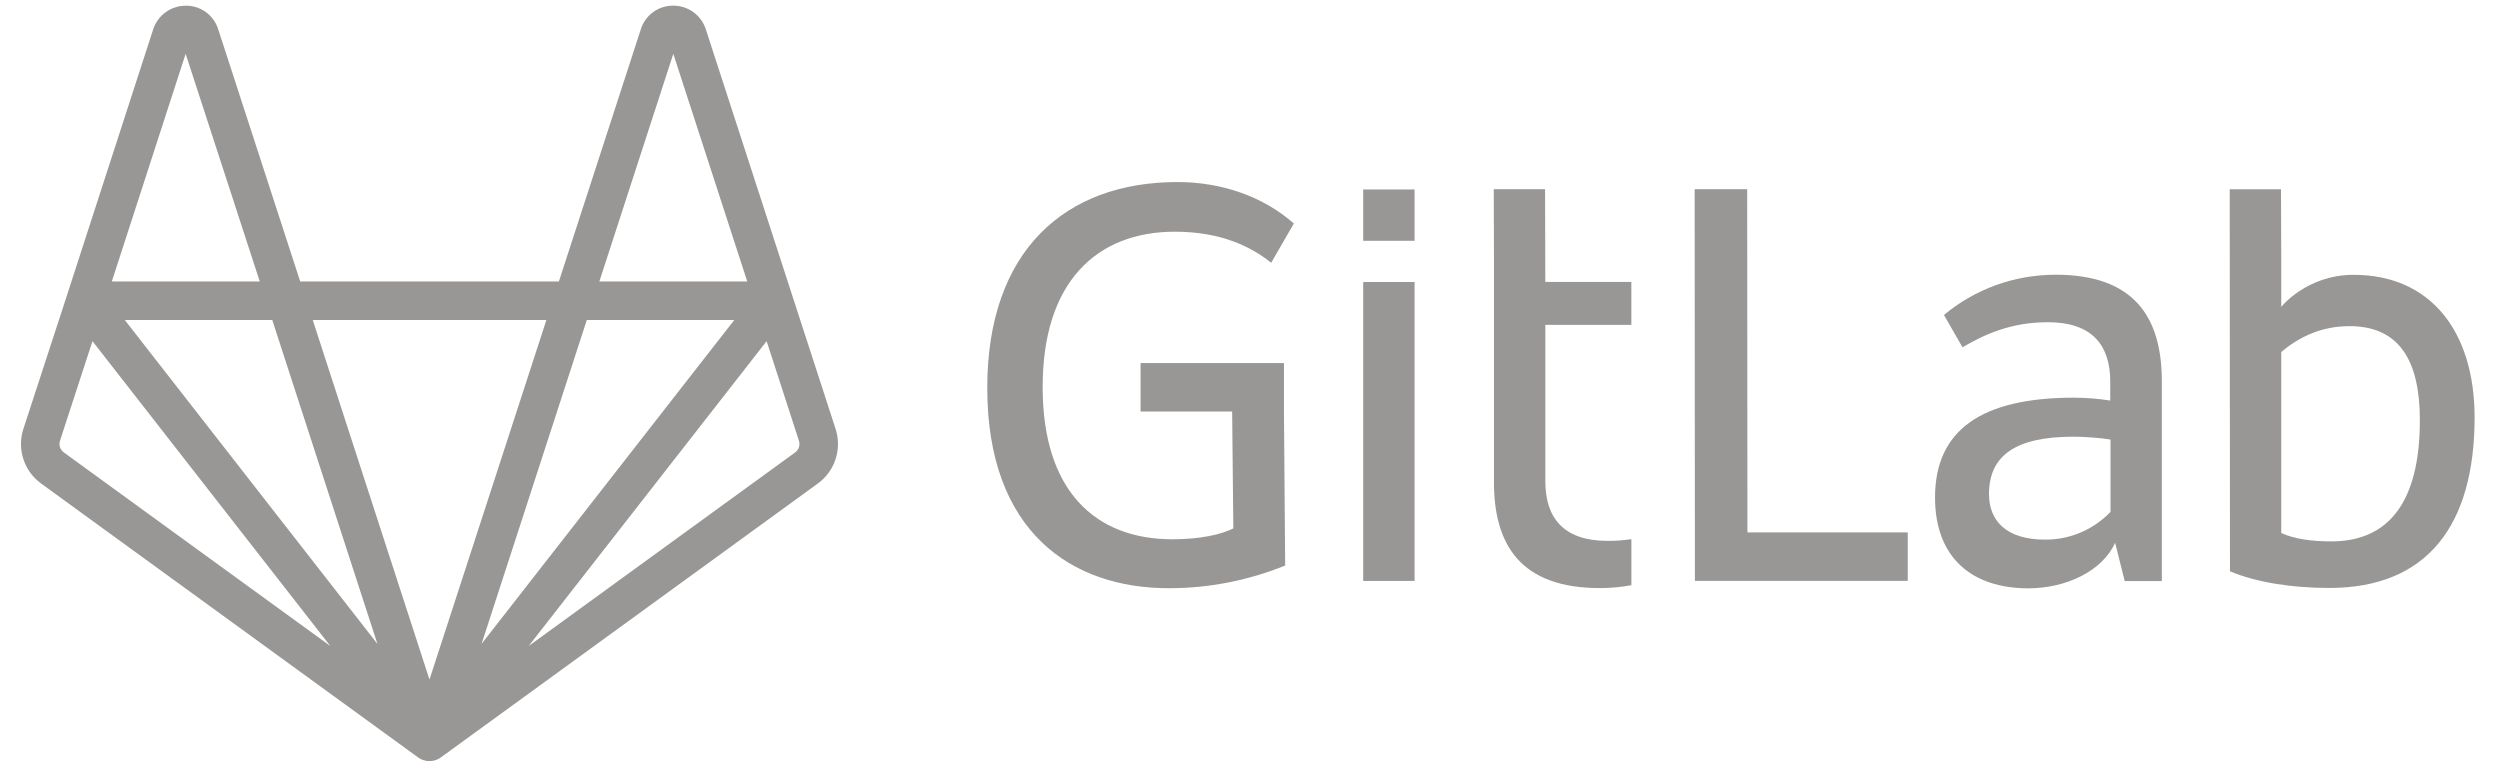
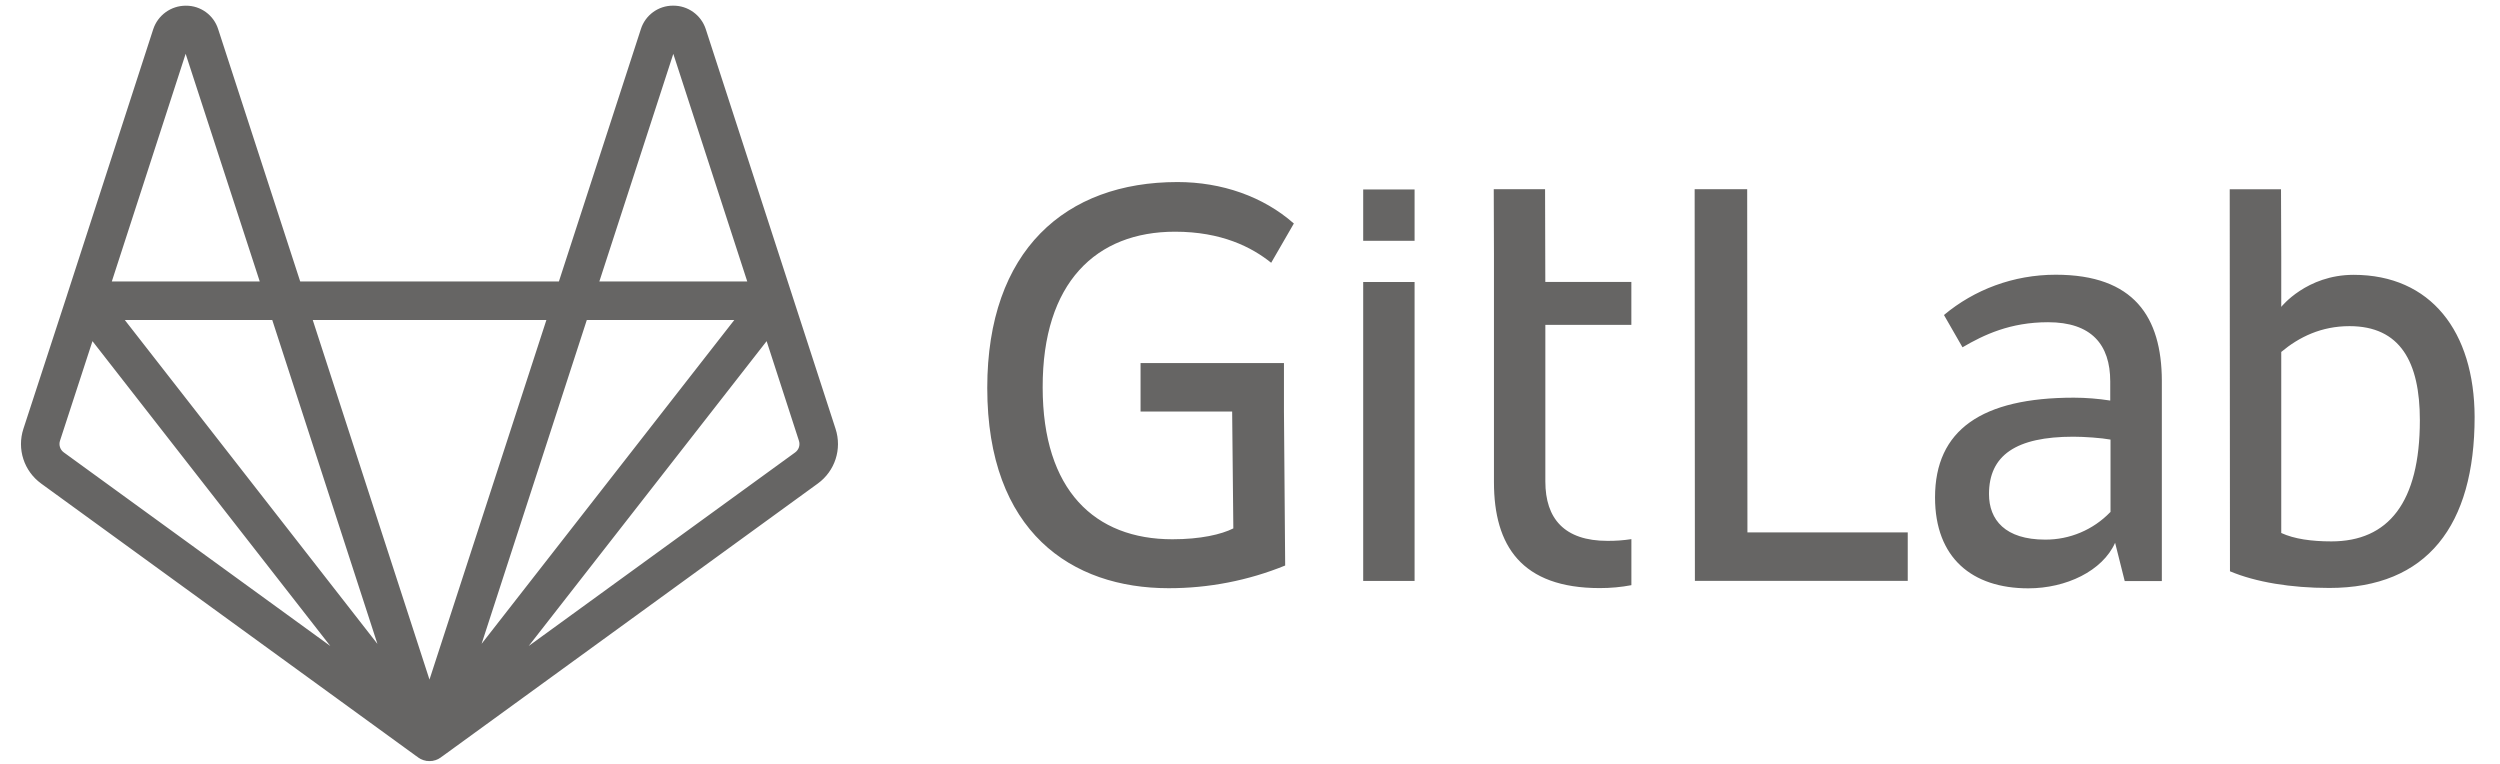
<svg xmlns="http://www.w3.org/2000/svg" width="72" height="22" fill="none">
-   <path d="m24.064 12.35-1.253-3.858.002.005-.002-.006L20.324.833a.98.98 0 0 0-.94-.67.967.967 0 0 0-.927.676l-2.361 7.268h-7.45L6.283.84a.967.967 0 0 0-.928-.676h-.005a.987.987 0 0 0-.937.677l-2.48 7.65v.001l-.002.006.002-.005L.674 12.35c-.19.583.016 1.216.511 1.576l10.858 7.889.005.003.013.01-.012-.01.002.002h.002v.001a.581.581 0 0 0 .052.032l.007.005.005.002.003.002h.003l.006.003.03.013c.008.003.017.008.027.01v.001l.005.002.006.002h.002l.008.003h.003l.04.01.015.004h.003l.005.002.008.002H12.29a.547.547 0 0 0 .157 0H12.456l.008-.002.005-.002h.002l.017-.004.039-.01h.003l.008-.002h.002l.006-.003.004-.002h.001l.03-.012.026-.011.007-.003.002-.001.004-.002.005-.002.007-.005a.575.575 0 0 0 .052-.032l.004-.002.001-.001.005-.003 10.86-7.89c.494-.359.7-.992.51-1.575Zm-4.673-10.8 2.13 6.557h-4.26l2.13-6.556Zm1.757 7.666-.87 1.114-6.408 8.212L16.9 9.216h4.247ZM11.84 21.538l.002.005-.002-.005Zm-.972-2.996L3.594 9.216h4.247l3.028 9.326ZM5.347 1.551l2.134 6.556H3.22l2.126-6.556Zm-3.51 11.478a.3.3 0 0 1-.109-.336l.935-2.868 6.85 8.78-7.676-5.576ZM12.024 21.8a.362.362 0 0 1-.007-.005l-.001-.001-.012-.011a.515.515 0 0 1-.024-.021l.002.001.003.002c.016.016.033.03.05.043l.003.003-.014-.01Zm.345-2.228-1.782-5.488-1.58-4.868h6.729l-3.367 10.356Zm.364 2.21-.012.012h-.002l-.006.006-.014.01.002-.001a.547.547 0 0 0 .05-.043l.003-.002.002-.002a.504.504 0 0 1-.023.02Zm10.169-8.753-7.675 5.575 6.852-8.779.93 2.868a.3.3 0 0 1-.107.336ZM50.319 5.449h-1.513l.007 11.28h6.13v-1.395h-4.617l-.007-9.885ZM60.775 14.75a2.582 2.582 0 0 1-1.874.791c-1.152 0-1.618-.569-1.618-1.312 0-1.117.778-1.652 2.43-1.652.313 0 .813.035 1.07.083v2.09h-.008Zm-1.569-6.838c-1.221 0-2.346.43-3.22 1.16l.534.93c.618-.361 1.374-.722 2.464-.722 1.243 0 1.791.638 1.791 1.707v.549a6.901 6.901 0 0 0-1.048-.083c-2.652 0-3.998.93-3.998 2.873 0 1.743 1.069 2.618 2.686 2.618 1.09 0 2.138-.5 2.5-1.312l.277 1.103h1.069V10.96c-.007-1.826-.798-3.048-3.055-3.048ZM67.144 15.592c-.569 0-1.069-.069-1.444-.242V10.136c.514-.43 1.153-.743 1.965-.743 1.465 0 2.027 1.035 2.027 2.708 0 2.374-.91 3.491-2.548 3.491Zm.639-7.677c-1.354 0-2.083.923-2.083.923V7.38l-.007-1.93H64.216l.007 11.003c.743.313 1.756.48 2.86.48 2.825 0 4.186-1.806 4.186-4.923-.007-2.464-1.264-4.095-3.485-4.095ZM33.84 6.673c1.34 0 2.208.444 2.77.895l.653-1.131c-.882-.778-2.076-1.194-3.353-1.194-3.221 0-5.477 1.964-5.477 5.928 0 4.152 2.436 5.769 5.22 5.769a8.871 8.871 0 0 0 3.36-.653l-.035-4.435v-1.396h-4.13v1.396h2.638l.034 3.366c-.347.174-.944.313-1.756.313-2.235 0-3.735-1.41-3.735-4.374-.007-3.02 1.541-4.484 3.811-4.484ZM44.498 5.448H43.02l.006 1.895v6.546c0 1.826.792 3.048 3.048 3.048.313 0 .618-.028.91-.084v-1.326a4.319 4.319 0 0 1-.688.05c-1.242 0-1.79-.64-1.79-1.709V9.356h2.477V8.12h-2.478l-.007-2.672ZM39.26 16.73h1.48V8.122h-1.48v8.608ZM39.26 6.935h1.48V5.456h-1.48v1.479Z" fill="#999795" />
+   <path d="m24.064 12.35-1.253-3.858.002.005-.002-.006L20.324.833a.98.98 0 0 0-.94-.67.967.967 0 0 0-.927.676l-2.361 7.268h-7.45L6.283.84a.967.967 0 0 0-.928-.676h-.005a.987.987 0 0 0-.937.677l-2.48 7.65v.001l-.002.006.002-.005L.674 12.35c-.19.583.016 1.216.511 1.576l10.858 7.889.005.003.013.01-.012-.01.002.002h.002v.001a.581.581 0 0 0 .052.032l.007.005.005.002.003.002h.003l.006.003.03.013c.008.003.017.008.027.01v.001l.005.002.006.002h.002l.008.003h.003l.04.01.015.004h.003l.005.002.008.002H12.29a.547.547 0 0 0 .157 0H12.456l.008-.002.005-.002h.002l.017-.004.039-.01h.003l.008-.002h.002l.006-.003.004-.002h.001l.03-.012.026-.011.007-.003.002-.001.004-.002.005-.002.007-.005a.575.575 0 0 0 .052-.032l.004-.002.001-.001.005-.003 10.86-7.89c.494-.359.7-.992.51-1.575Zm-4.673-10.8 2.13 6.557h-4.26l2.13-6.556Zm1.757 7.666-.87 1.114-6.408 8.212L16.9 9.216h4.247ZM11.84 21.538l.002.005-.002-.005Zm-.972-2.996L3.594 9.216h4.247l3.028 9.326ZM5.347 1.551l2.134 6.556H3.22l2.126-6.556Zm-3.51 11.478a.3.3 0 0 1-.109-.336l.935-2.868 6.85 8.78-7.676-5.576ZM12.024 21.8a.362.362 0 0 1-.007-.005l-.001-.001-.012-.011a.515.515 0 0 1-.024-.021l.002.001.003.002c.016.016.033.03.05.043l.003.003-.014-.01Zm.345-2.228-1.782-5.488-1.58-4.868h6.729l-3.367 10.356Zm.364 2.21-.012.012h-.002l-.006.006-.014.01.002-.001a.547.547 0 0 0 .05-.043l.003-.002.002-.002a.504.504 0 0 1-.023.02Zm10.169-8.753-7.675 5.575 6.852-8.779.93 2.868a.3.3 0 0 1-.107.336ZM50.319 5.449h-1.513l.007 11.28h6.13v-1.395h-4.617l-.007-9.885ZM60.775 14.75a2.582 2.582 0 0 1-1.874.791c-1.152 0-1.618-.569-1.618-1.312 0-1.117.778-1.652 2.43-1.652.313 0 .813.035 1.07.083v2.09h-.008Zm-1.569-6.838c-1.221 0-2.346.43-3.22 1.16l.534.93c.618-.361 1.374-.722 2.464-.722 1.243 0 1.791.638 1.791 1.707v.549a6.901 6.901 0 0 0-1.048-.083c-2.652 0-3.998.93-3.998 2.873 0 1.743 1.069 2.618 2.686 2.618 1.09 0 2.138-.5 2.5-1.312l.277 1.103h1.069V10.96c-.007-1.826-.798-3.048-3.055-3.048ZM67.144 15.592c-.569 0-1.069-.069-1.444-.242V10.136c.514-.43 1.153-.743 1.965-.743 1.465 0 2.027 1.035 2.027 2.708 0 2.374-.91 3.491-2.548 3.491Zm.639-7.677c-1.354 0-2.083.923-2.083.923V7.38l-.007-1.93H64.216l.007 11.003c.743.313 1.756.48 2.86.48 2.825 0 4.186-1.806 4.186-4.923-.007-2.464-1.264-4.095-3.485-4.095ZM33.84 6.673c1.34 0 2.208.444 2.77.895l.653-1.131c-.882-.778-2.076-1.194-3.353-1.194-3.221 0-5.477 1.964-5.477 5.928 0 4.152 2.436 5.769 5.22 5.769a8.871 8.871 0 0 0 3.36-.653l-.035-4.435v-1.396h-4.13v1.396h2.638l.034 3.366c-.347.174-.944.313-1.756.313-2.235 0-3.735-1.41-3.735-4.374-.007-3.02 1.541-4.484 3.811-4.484ZM44.498 5.448H43.02l.006 1.895v6.546c0 1.826.792 3.048 3.048 3.048.313 0 .618-.028.91-.084v-1.326a4.319 4.319 0 0 1-.688.05c-1.242 0-1.79-.64-1.79-1.709V9.356h2.477V8.12h-2.478l-.007-2.672ZM39.26 16.73h1.48V8.122h-1.48v8.608ZM39.26 6.935h1.48V5.456h-1.48v1.479Z" fill="#666564" />
</svg>
